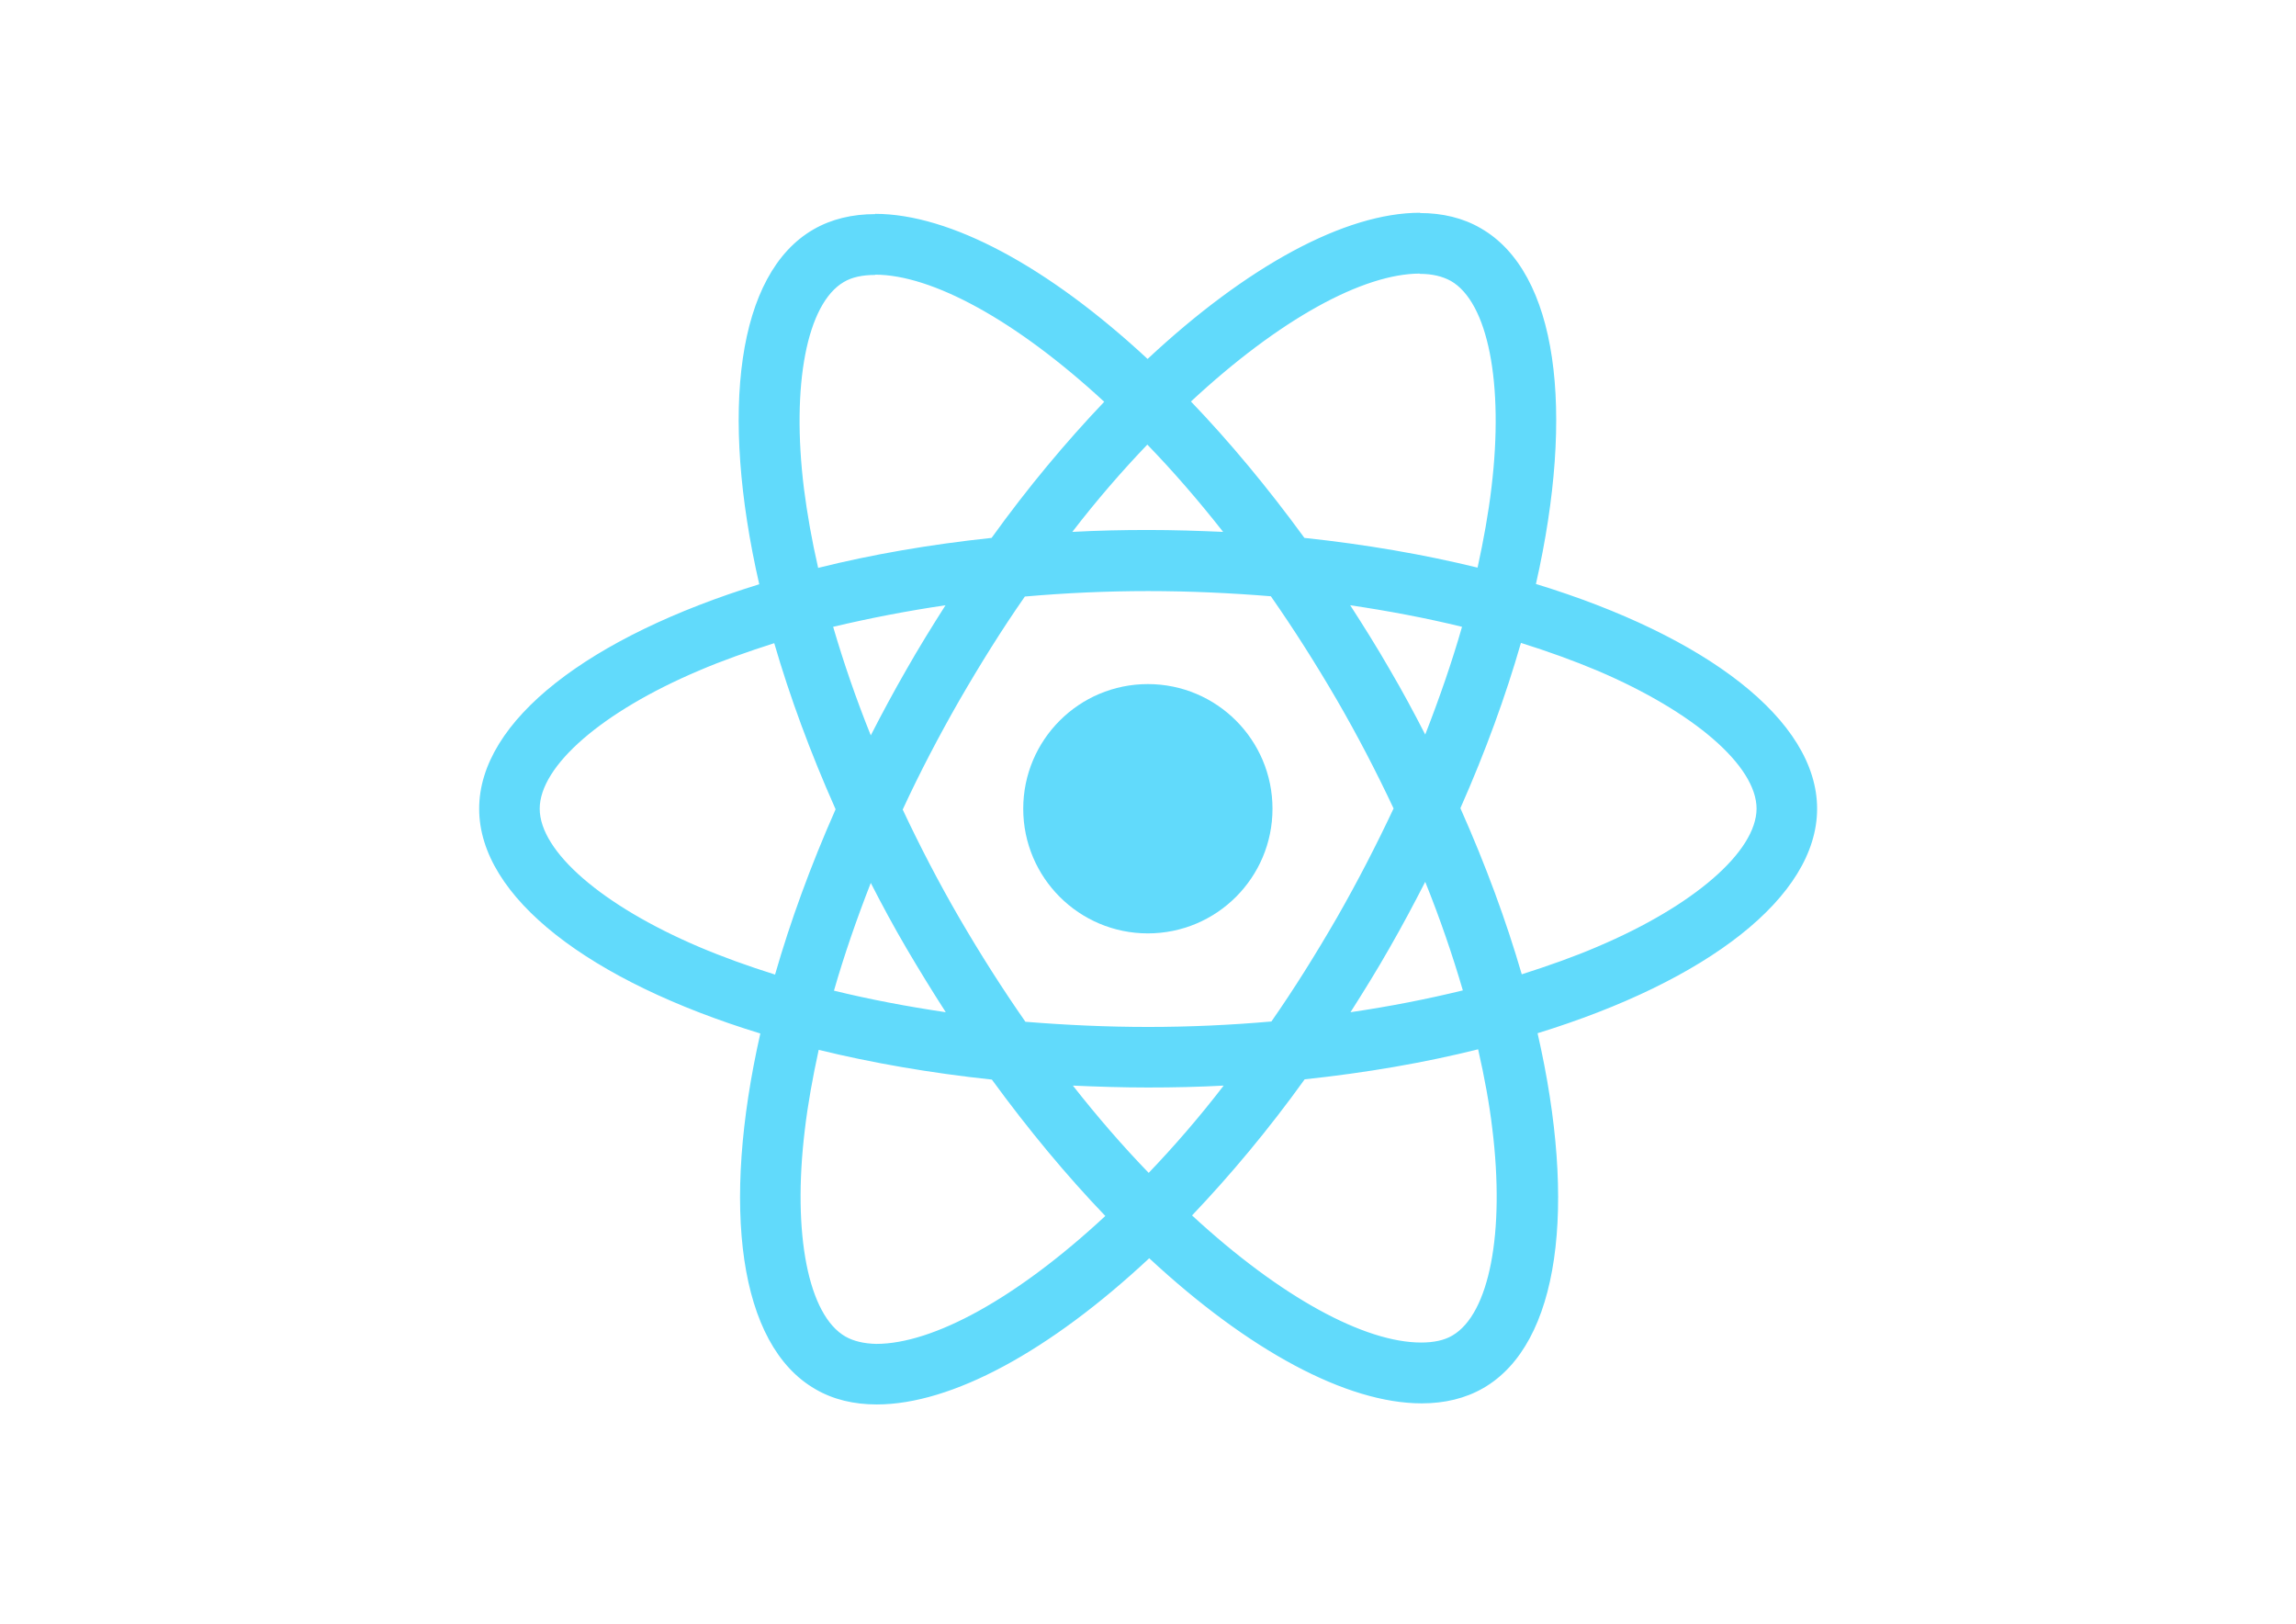
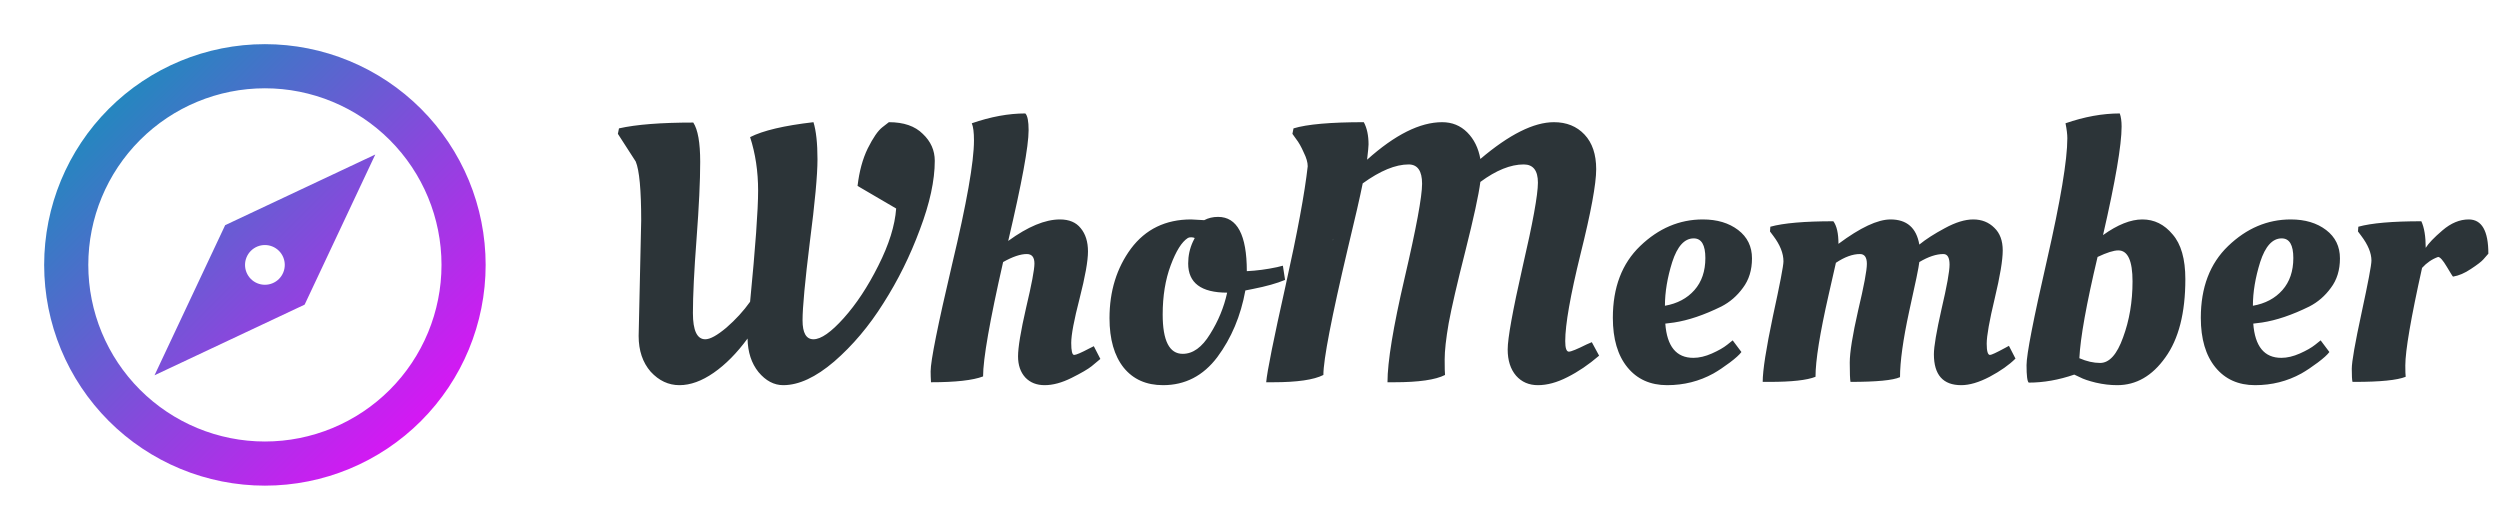
- <svg xmlns="http://www.w3.org/2000/svg" viewBox="0 0 841.9 595.3">
-   <g fill="#61DAFB">
-     <path d="M666.3 296.5c0-32.5-40.7-63.3-103.1-82.4 14.4-63.6 8-114.2-20.2-130.4-6.5-3.8-14.1-5.6-22.4-5.6v22.3c4.6 0 8.3.9 11.4 2.6 13.6 7.8 19.5 37.5 14.9 75.7-1.1 9.4-2.9 19.3-5.1 29.4-19.6-4.8-41-8.5-63.5-10.9-13.5-18.5-27.5-35.3-41.6-50 32.6-30.3 63.2-46.9 84-46.9V78c-27.5 0-63.5 19.6-99.9 53.6-36.4-33.8-72.4-53.2-99.9-53.2v22.3c20.7 0 51.4 16.5 84 46.6-14 14.7-28 31.4-41.3 49.9-22.6 2.4-44 6.1-63.6 11-2.3-10-4-19.7-5.2-29-4.7-38.2 1.1-67.9 14.6-75.8 3-1.8 6.9-2.6 11.5-2.6V78.5c-8.4 0-16 1.8-22.6 5.6-28.1 16.2-34.4 66.7-19.9 130.1-62.2 19.2-102.7 49.9-102.7 82.3 0 32.5 40.7 63.3 103.1 82.4-14.4 63.6-8 114.2 20.2 130.4 6.5 3.8 14.1 5.6 22.5 5.6 27.5 0 63.5-19.6 99.9-53.6 36.4 33.8 72.4 53.2 99.9 53.2 8.4 0 16-1.8 22.6-5.6 28.1-16.2 34.4-66.7 19.9-130.1 62-19.1 102.5-49.9 102.5-82.3zm-130.2-66.7c-3.7 12.9-8.3 26.2-13.5 39.5-4.1-8-8.4-16-13.1-24-4.6-8-9.5-15.8-14.4-23.4 14.2 2.1 27.9 4.7 41 7.9zm-45.8 106.5c-7.8 13.5-15.8 26.3-24.1 38.2-14.9 1.3-30 2-45.2 2-15.1 0-30.2-.7-45-1.9-8.3-11.9-16.4-24.6-24.2-38-7.6-13.1-14.5-26.4-20.8-39.8 6.2-13.4 13.2-26.8 20.7-39.9 7.8-13.5 15.8-26.3 24.1-38.2 14.9-1.3 30-2 45.2-2 15.1 0 30.2.7 45 1.9 8.3 11.9 16.4 24.6 24.2 38 7.6 13.1 14.5 26.4 20.8 39.8-6.3 13.4-13.2 26.8-20.7 39.9zm32.3-13c5.4 13.4 10 26.8 13.8 39.8-13.1 3.2-26.9 5.9-41.2 8 4.9-7.7 9.8-15.6 14.4-23.7 4.6-8 8.9-16.1 13-24.1zM421.2 430c-9.3-9.6-18.6-20.3-27.8-32 9 .4 18.2.7 27.5.7 9.4 0 18.7-.2 27.8-.7-9 11.7-18.3 22.4-27.5 32zm-74.4-58.9c-14.2-2.1-27.9-4.7-41-7.9 3.7-12.9 8.3-26.2 13.5-39.5 4.1 8 8.4 16 13.1 24 4.7 8 9.5 15.8 14.4 23.4zM420.7 163c9.3 9.6 18.6 20.3 27.8 32-9-.4-18.2-.7-27.5-.7-9.4 0-18.7.2-27.8.7 9-11.7 18.3-22.4 27.5-32zm-74 58.9c-4.9 7.7-9.8 15.6-14.4 23.7-4.6 8-8.9 16-13 24-5.4-13.4-10-26.8-13.8-39.8 13.1-3.1 26.9-5.8 41.2-7.9zm-90.5 125.2c-35.4-15.1-58.3-34.9-58.3-50.6 0-15.7 22.9-35.6 58.3-50.6 8.6-3.7 18-7 27.7-10.1 5.7 19.6 13.2 40 22.5 60.9-9.2 20.8-16.6 41.1-22.2 60.6-9.9-3.1-19.3-6.5-28-10.2zM310 490c-13.6-7.8-19.5-37.5-14.9-75.7 1.1-9.4 2.9-19.3 5.1-29.4 19.6 4.8 41 8.5 63.5 10.9 13.5 18.5 27.5 35.3 41.6 50-32.6 30.3-63.2 46.9-84 46.9-4.5-.1-8.3-1-11.3-2.7zm237.2-76.2c4.7 38.2-1.1 67.9-14.6 75.8-3 1.8-6.9 2.6-11.5 2.6-20.7 0-51.4-16.5-84-46.6 14-14.7 28-31.4 41.3-49.9 22.6-2.4 44-6.1 63.6-11 2.3 10.1 4.1 19.8 5.2 29.1zm38.5-66.7c-8.6 3.7-18 7-27.7 10.1-5.7-19.6-13.2-40-22.5-60.9 9.2-20.8 16.6-41.1 22.2-60.6 9.9 3.1 19.3 6.5 28.1 10.2 35.4 15.1 58.3 34.9 58.3 50.6-.1 15.7-23 35.6-58.4 50.6zM320.8 78.4z" />
-     <circle cx="420.9" cy="296.5" r="45.7" />
-     <path d="M520.5 78.1z" />
-   </g>
+ <svg xmlns="http://www.w3.org/2000/svg" width="151" height="32" viewBox="0 0 151 32" fill="none">
+   <path d="M38.574 20.294C38.574 20.294 38.625 17.969 38.728 13.32C38.728 11.472 38.618 10.284 38.398 9.756L37.32 8.084L37.386 7.754C38.427 7.519 39.923 7.402 41.874 7.402C42.153 7.827 42.292 8.619 42.292 9.778C42.292 10.922 42.219 12.469 42.072 14.42C41.925 16.356 41.852 17.852 41.852 18.908C41.852 19.964 42.101 20.492 42.6 20.492C42.893 20.492 43.319 20.257 43.876 19.788C44.433 19.304 44.91 18.783 45.306 18.226C45.629 14.911 45.79 12.675 45.79 11.516C45.79 10.357 45.629 9.279 45.306 8.282C46.083 7.886 47.359 7.585 49.134 7.38C49.295 7.908 49.376 8.656 49.376 9.624C49.376 10.577 49.222 12.242 48.914 14.618C48.621 16.994 48.474 18.571 48.474 19.348C48.474 20.111 48.694 20.492 49.134 20.492C49.589 20.492 50.197 20.067 50.96 19.216C51.723 18.365 52.419 17.309 53.05 16.048C53.695 14.772 54.055 13.621 54.128 12.594L51.796 11.23C51.899 10.35 52.104 9.595 52.412 8.964C52.735 8.319 53.028 7.893 53.292 7.688L53.688 7.38C54.583 7.38 55.265 7.615 55.734 8.084C56.218 8.539 56.46 9.081 56.46 9.712C56.46 10.9 56.159 12.286 55.558 13.87C54.971 15.454 54.238 16.935 53.358 18.314C52.493 19.693 51.503 20.866 50.388 21.834C49.273 22.787 48.247 23.264 47.308 23.264C46.751 23.264 46.252 23 45.812 22.472C45.387 21.944 45.167 21.269 45.152 20.448C44.507 21.328 43.825 22.017 43.106 22.516C42.387 23.015 41.698 23.264 41.038 23.264C40.378 23.264 39.799 22.993 39.3 22.45C38.816 21.893 38.574 21.174 38.574 20.294ZM58.828 8.48C58.828 7.996 58.784 7.651 58.696 7.446C59.84 7.05 60.918 6.852 61.93 6.852C62.062 6.984 62.128 7.321 62.128 7.864C62.128 8.832 61.717 11.061 60.896 14.552C62.084 13.687 63.125 13.254 64.02 13.254C64.577 13.254 64.995 13.43 65.274 13.782C65.567 14.134 65.714 14.603 65.714 15.19C65.714 15.762 65.545 16.708 65.208 18.028C64.87 19.333 64.702 20.228 64.702 20.712C64.702 21.196 64.76 21.438 64.878 21.438C64.995 21.438 65.303 21.306 65.802 21.042L66.066 20.91L66.462 21.68C66.33 21.797 66.154 21.944 65.934 22.12C65.714 22.296 65.31 22.531 64.724 22.824C64.137 23.117 63.594 23.264 63.096 23.264C62.612 23.264 62.223 23.11 61.93 22.802C61.636 22.479 61.49 22.054 61.49 21.526C61.49 20.983 61.651 20.008 61.974 18.6C62.311 17.177 62.48 16.283 62.48 15.916C62.48 15.535 62.326 15.344 62.018 15.344C61.636 15.344 61.16 15.505 60.588 15.828C59.781 19.377 59.378 21.68 59.378 22.736C58.762 22.971 57.713 23.088 56.232 23.088C56.217 22.839 56.21 22.619 56.21 22.428C56.21 21.797 56.642 19.641 57.508 15.96C58.388 12.279 58.828 9.785 58.828 8.48ZM70.248 23.264C69.236 23.264 68.444 22.912 67.872 22.208C67.3 21.489 67.014 20.492 67.014 19.216C67.014 17.588 67.447 16.187 68.312 15.014C69.192 13.841 70.402 13.254 71.942 13.254L72.734 13.298C72.983 13.166 73.262 13.1 73.57 13.1C74.728 13.1 75.308 14.193 75.308 16.378C75.909 16.349 76.518 16.268 77.134 16.136L77.486 16.048L77.618 16.906C77.134 17.111 76.481 17.295 75.66 17.456L75.22 17.544C74.941 19.084 74.376 20.426 73.526 21.57C72.675 22.699 71.582 23.264 70.248 23.264ZM71.436 21.372C72.052 21.372 72.602 20.976 73.086 20.184C73.585 19.392 73.929 18.556 74.12 17.676C72.55 17.676 71.766 17.089 71.766 15.916C71.766 15.447 71.861 15.007 72.052 14.596L72.162 14.376C72.103 14.347 72.03 14.332 71.942 14.332C71.854 14.332 71.788 14.347 71.744 14.376C71.377 14.611 71.032 15.161 70.71 16.026C70.387 16.891 70.226 17.881 70.226 18.996C70.226 20.58 70.629 21.372 71.436 21.372ZM92.89 23.264C92.347 23.264 91.907 23.073 91.57 22.692C91.232 22.296 91.064 21.768 91.064 21.108C91.064 20.433 91.364 18.769 91.966 16.114C92.582 13.459 92.89 11.765 92.89 11.032C92.89 10.299 92.604 9.932 92.032 9.932C91.24 9.932 90.367 10.284 89.414 10.988C89.311 11.78 89.01 13.166 88.512 15.146C88.013 17.111 87.676 18.571 87.5 19.524C87.338 20.463 87.258 21.189 87.258 21.702C87.258 22.215 87.265 22.531 87.28 22.648C86.708 22.941 85.688 23.088 84.222 23.088H83.804C83.804 21.856 84.148 19.759 84.838 16.796C85.542 13.775 85.894 11.875 85.894 11.098C85.894 10.321 85.622 9.932 85.08 9.932C84.288 9.932 83.364 10.313 82.308 11.076C82.146 11.883 81.846 13.195 81.406 15.014C80.423 19.179 79.932 21.724 79.932 22.648C79.36 22.941 78.348 23.088 76.896 23.088H76.478C76.536 22.428 76.925 20.492 77.644 17.28C78.362 14.053 78.81 11.641 78.986 10.042C78.986 9.807 78.905 9.529 78.744 9.206C78.597 8.869 78.443 8.597 78.282 8.392L78.062 8.084L78.128 7.754C78.949 7.505 80.364 7.38 82.374 7.38C82.564 7.732 82.66 8.179 82.66 8.722C82.66 8.839 82.63 9.147 82.572 9.646C84.258 8.135 85.769 7.38 87.104 7.38C87.705 7.38 88.211 7.585 88.622 7.996C89.032 8.407 89.296 8.942 89.414 9.602C91.159 8.121 92.64 7.38 93.858 7.38C94.62 7.38 95.236 7.629 95.706 8.128C96.175 8.627 96.41 9.323 96.41 10.218C96.41 11.113 96.094 12.821 95.464 15.344C94.848 17.852 94.54 19.605 94.54 20.602C94.54 21.027 94.613 21.24 94.76 21.24C94.892 21.24 95.251 21.093 95.838 20.8L96.146 20.668L96.586 21.482C95.955 22.025 95.317 22.457 94.672 22.78C94.041 23.103 93.447 23.264 92.89 23.264ZM80.526 14.42C80.511 14.449 80.504 14.486 80.504 14.53L80.526 14.42ZM97.416 19.194C97.416 17.361 97.966 15.916 99.066 14.86C100.18 13.789 101.442 13.254 102.85 13.254C103.715 13.254 104.426 13.467 104.984 13.892C105.541 14.317 105.82 14.889 105.82 15.608C105.82 16.312 105.636 16.906 105.27 17.39C104.918 17.874 104.485 18.248 103.972 18.512C102.93 19.025 101.977 19.348 101.112 19.48L100.584 19.546C100.686 20.925 101.251 21.614 102.278 21.614C102.63 21.614 103.004 21.526 103.4 21.35C103.796 21.174 104.104 20.998 104.324 20.822L104.654 20.558L105.182 21.262C105.064 21.423 104.83 21.636 104.478 21.9C104.126 22.164 103.796 22.384 103.488 22.56C102.637 23.029 101.706 23.264 100.694 23.264C99.682 23.264 98.882 22.905 98.296 22.186C97.709 21.467 97.416 20.47 97.416 19.194ZM100.562 18.468C101.31 18.336 101.904 18.021 102.344 17.522C102.784 17.023 103.004 16.378 103.004 15.586C103.004 14.794 102.769 14.398 102.3 14.398C101.742 14.398 101.31 14.875 101.002 15.828C100.708 16.767 100.562 17.647 100.562 18.468ZM106.885 23.066H106.467C106.467 22.377 106.672 21.057 107.083 19.106C107.508 17.155 107.721 16.048 107.721 15.784C107.721 15.3 107.516 14.787 107.105 14.244L106.907 13.98L106.929 13.694C107.721 13.474 108.99 13.364 110.735 13.364C110.94 13.643 111.043 14.097 111.043 14.728C112.363 13.745 113.412 13.254 114.189 13.254C115.172 13.254 115.751 13.76 115.927 14.772C116.323 14.449 116.836 14.119 117.467 13.782C118.112 13.43 118.684 13.254 119.183 13.254C119.696 13.254 120.122 13.423 120.459 13.76C120.796 14.083 120.965 14.537 120.965 15.124C120.965 15.711 120.804 16.679 120.481 18.028C120.158 19.377 119.997 20.287 119.997 20.756C119.997 21.211 120.063 21.438 120.195 21.438C120.283 21.438 120.584 21.299 121.097 21.02L121.339 20.888L121.735 21.658C121.354 22.039 120.833 22.406 120.173 22.758C119.528 23.095 118.956 23.264 118.457 23.264C117.357 23.264 116.807 22.641 116.807 21.394C116.807 20.939 116.961 20.03 117.269 18.666C117.592 17.287 117.753 16.393 117.753 15.982C117.753 15.557 117.628 15.344 117.379 15.344C116.954 15.344 116.47 15.505 115.927 15.828C115.898 16.121 115.692 17.119 115.311 18.82C114.944 20.521 114.761 21.841 114.761 22.78C114.336 22.971 113.338 23.066 111.769 23.066C111.74 22.905 111.725 22.516 111.725 21.9C111.725 21.284 111.894 20.235 112.231 18.754C112.583 17.273 112.759 16.334 112.759 15.938C112.759 15.542 112.62 15.344 112.341 15.344C111.901 15.344 111.417 15.52 110.889 15.872C110.86 16.004 110.713 16.649 110.449 17.808C109.921 20.125 109.657 21.775 109.657 22.758C109.144 22.963 108.22 23.066 106.885 23.066ZM128.145 7.644C128.145 8.759 127.771 10.944 127.023 14.2C127.903 13.569 128.695 13.254 129.399 13.254C130.118 13.254 130.726 13.555 131.225 14.156C131.738 14.743 131.995 15.645 131.995 16.862C131.995 18.901 131.592 20.477 130.785 21.592C129.993 22.707 129.025 23.264 127.881 23.264C127.456 23.264 127.023 23.213 126.583 23.11C126.158 23.007 125.835 22.897 125.615 22.78L125.285 22.626C124.346 22.949 123.43 23.11 122.535 23.11C122.447 23.037 122.403 22.685 122.403 22.054C122.403 21.409 122.814 19.297 123.635 15.718C124.456 12.125 124.867 9.668 124.867 8.348C124.867 8.113 124.83 7.813 124.757 7.446C125.901 7.05 126.994 6.852 128.035 6.852C128.108 7.057 128.145 7.321 128.145 7.644ZM127.947 15.124C127.668 15.124 127.25 15.256 126.693 15.52C126.018 18.365 125.652 20.404 125.593 21.636C126.033 21.827 126.451 21.922 126.847 21.922C127.404 21.922 127.866 21.409 128.233 20.382C128.614 19.355 128.805 18.226 128.805 16.994C128.805 15.747 128.519 15.124 127.947 15.124ZM132.929 19.194C132.929 17.361 133.479 15.916 134.579 14.86C135.694 13.789 136.955 13.254 138.363 13.254C139.229 13.254 139.94 13.467 140.497 13.892C141.055 14.317 141.333 14.889 141.333 15.608C141.333 16.312 141.15 16.906 140.783 17.39C140.431 17.874 139.999 18.248 139.485 18.512C138.444 19.025 137.491 19.348 136.625 19.48L136.097 19.546C136.2 20.925 136.765 21.614 137.791 21.614C138.143 21.614 138.517 21.526 138.913 21.35C139.309 21.174 139.617 20.998 139.837 20.822L140.167 20.558L140.695 21.262C140.578 21.423 140.343 21.636 139.991 21.9C139.639 22.164 139.309 22.384 139.001 22.56C138.151 23.029 137.219 23.264 136.207 23.264C135.195 23.264 134.396 22.905 133.809 22.186C133.223 21.467 132.929 20.47 132.929 19.194ZM136.075 18.468C136.823 18.336 137.417 18.021 137.857 17.522C138.297 17.023 138.517 16.378 138.517 15.586C138.517 14.794 138.283 14.398 137.813 14.398C137.256 14.398 136.823 14.875 136.515 15.828C136.222 16.767 136.075 17.647 136.075 18.468ZM142.245 23.066H142.091C142.061 22.949 142.047 22.685 142.047 22.274C142.047 21.849 142.245 20.719 142.641 18.886C143.037 17.053 143.235 16.004 143.235 15.74C143.235 15.285 143.029 14.787 142.619 14.244L142.421 13.98L142.443 13.694C143.235 13.474 144.503 13.364 146.249 13.364C146.425 13.745 146.513 14.281 146.513 14.97C146.674 14.706 147.011 14.354 147.525 13.914C148.038 13.474 148.566 13.254 149.109 13.254C149.901 13.254 150.297 13.943 150.297 15.322C150.223 15.41 150.121 15.527 149.989 15.674C149.871 15.806 149.622 15.997 149.241 16.246C148.874 16.495 148.515 16.649 148.163 16.708C148.148 16.708 148.023 16.51 147.789 16.114C147.554 15.718 147.378 15.52 147.261 15.52C146.894 15.652 146.571 15.872 146.293 16.18C145.618 19.216 145.281 21.181 145.281 22.076C145.281 22.399 145.288 22.626 145.303 22.758C144.789 22.963 143.77 23.066 142.245 23.066Z" fill="#2C3438" />
+   <path d="M9.333 22.667L13.6 13.6L22.667 9.333L18.4 18.4L9.333 22.667ZM16 14.8C15.682 14.8 15.377 14.926 15.152 15.152C14.927 15.377 14.8 15.682 14.8 16C14.8 16.318 14.927 16.623 15.152 16.849C15.377 17.074 15.682 17.2 16 17.2C16.318 17.2 16.624 17.074 16.849 16.849C17.074 16.623 17.2 16.318 17.2 16C17.2 15.682 17.074 15.377 16.849 15.152C16.624 14.926 16.318 14.8 16 14.8ZM16 2.667C17.751 2.667 19.485 3.012 21.102 3.682C22.72 4.352 24.19 5.334 25.428 6.572C26.666 7.81 27.648 9.28 28.319 10.898C28.988 12.515 29.333 14.249 29.333 16C29.333 19.536 27.929 22.928 25.428 25.428C22.928 27.929 19.536 29.333 16 29.333C14.249 29.333 12.515 28.988 10.898 28.318C9.28 27.648 7.81 26.666 6.572 25.428C4.072 22.928 2.667 19.536 2.667 16C2.667 12.464 4.072 9.072 6.572 6.572C9.072 4.071 12.464 2.667 16 2.667ZM16 5.333C13.171 5.333 10.458 6.457 8.458 8.458C6.457 10.458 5.333 13.171 5.333 16C5.333 18.829 6.457 21.542 8.458 23.543C10.458 25.543 13.171 26.667 16 26.667C18.829 26.667 21.542 25.543 23.543 23.543C25.543 21.542 26.667 18.829 26.667 16C26.667 13.171 25.543 10.458 23.543 8.458C21.542 6.457 18.829 5.333 16 5.333Z" fill="url(#paint0_linear)" />
+   <defs>
+     <linearGradient id="paint0_linear" x1="2.667" y1="2.667" x2="29.333" y2="29.333" gradientUnits="userSpaceOnUse">
+       <stop stop-color="#009EB4" />
+       <stop offset="1" stop-color="#FA00FF" />
+     </linearGradient>
+   </defs>
</svg>
